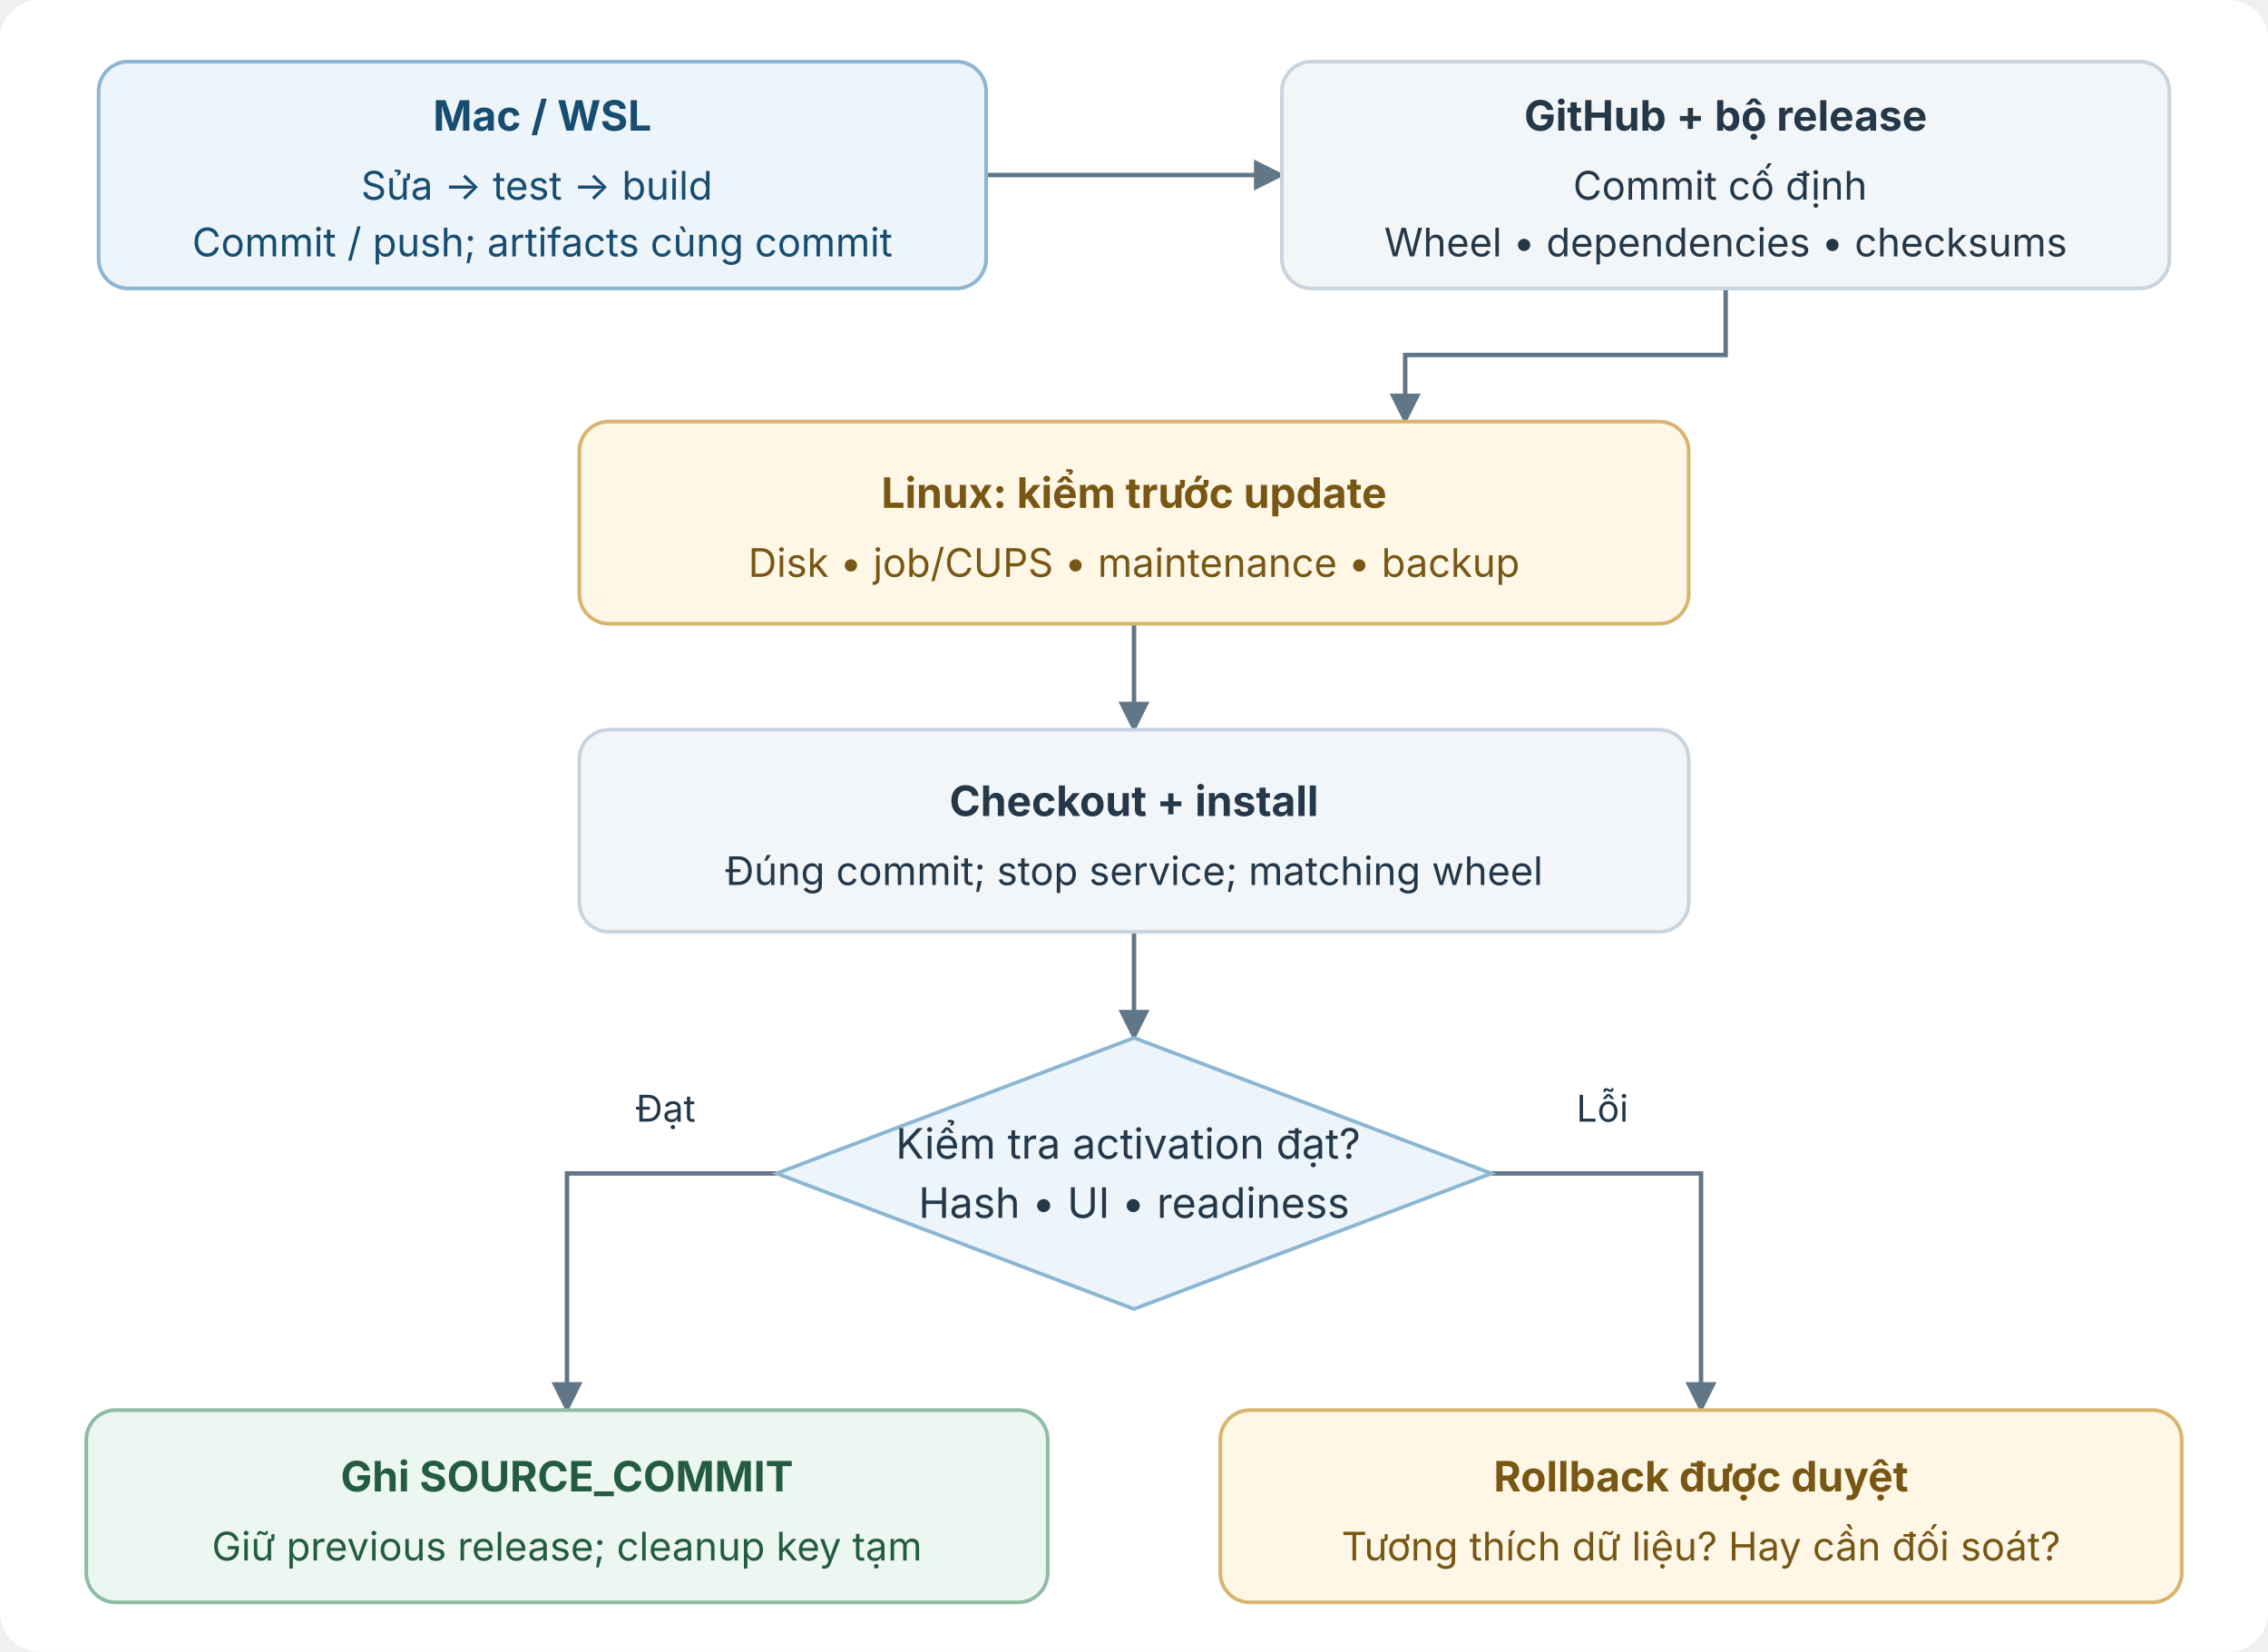
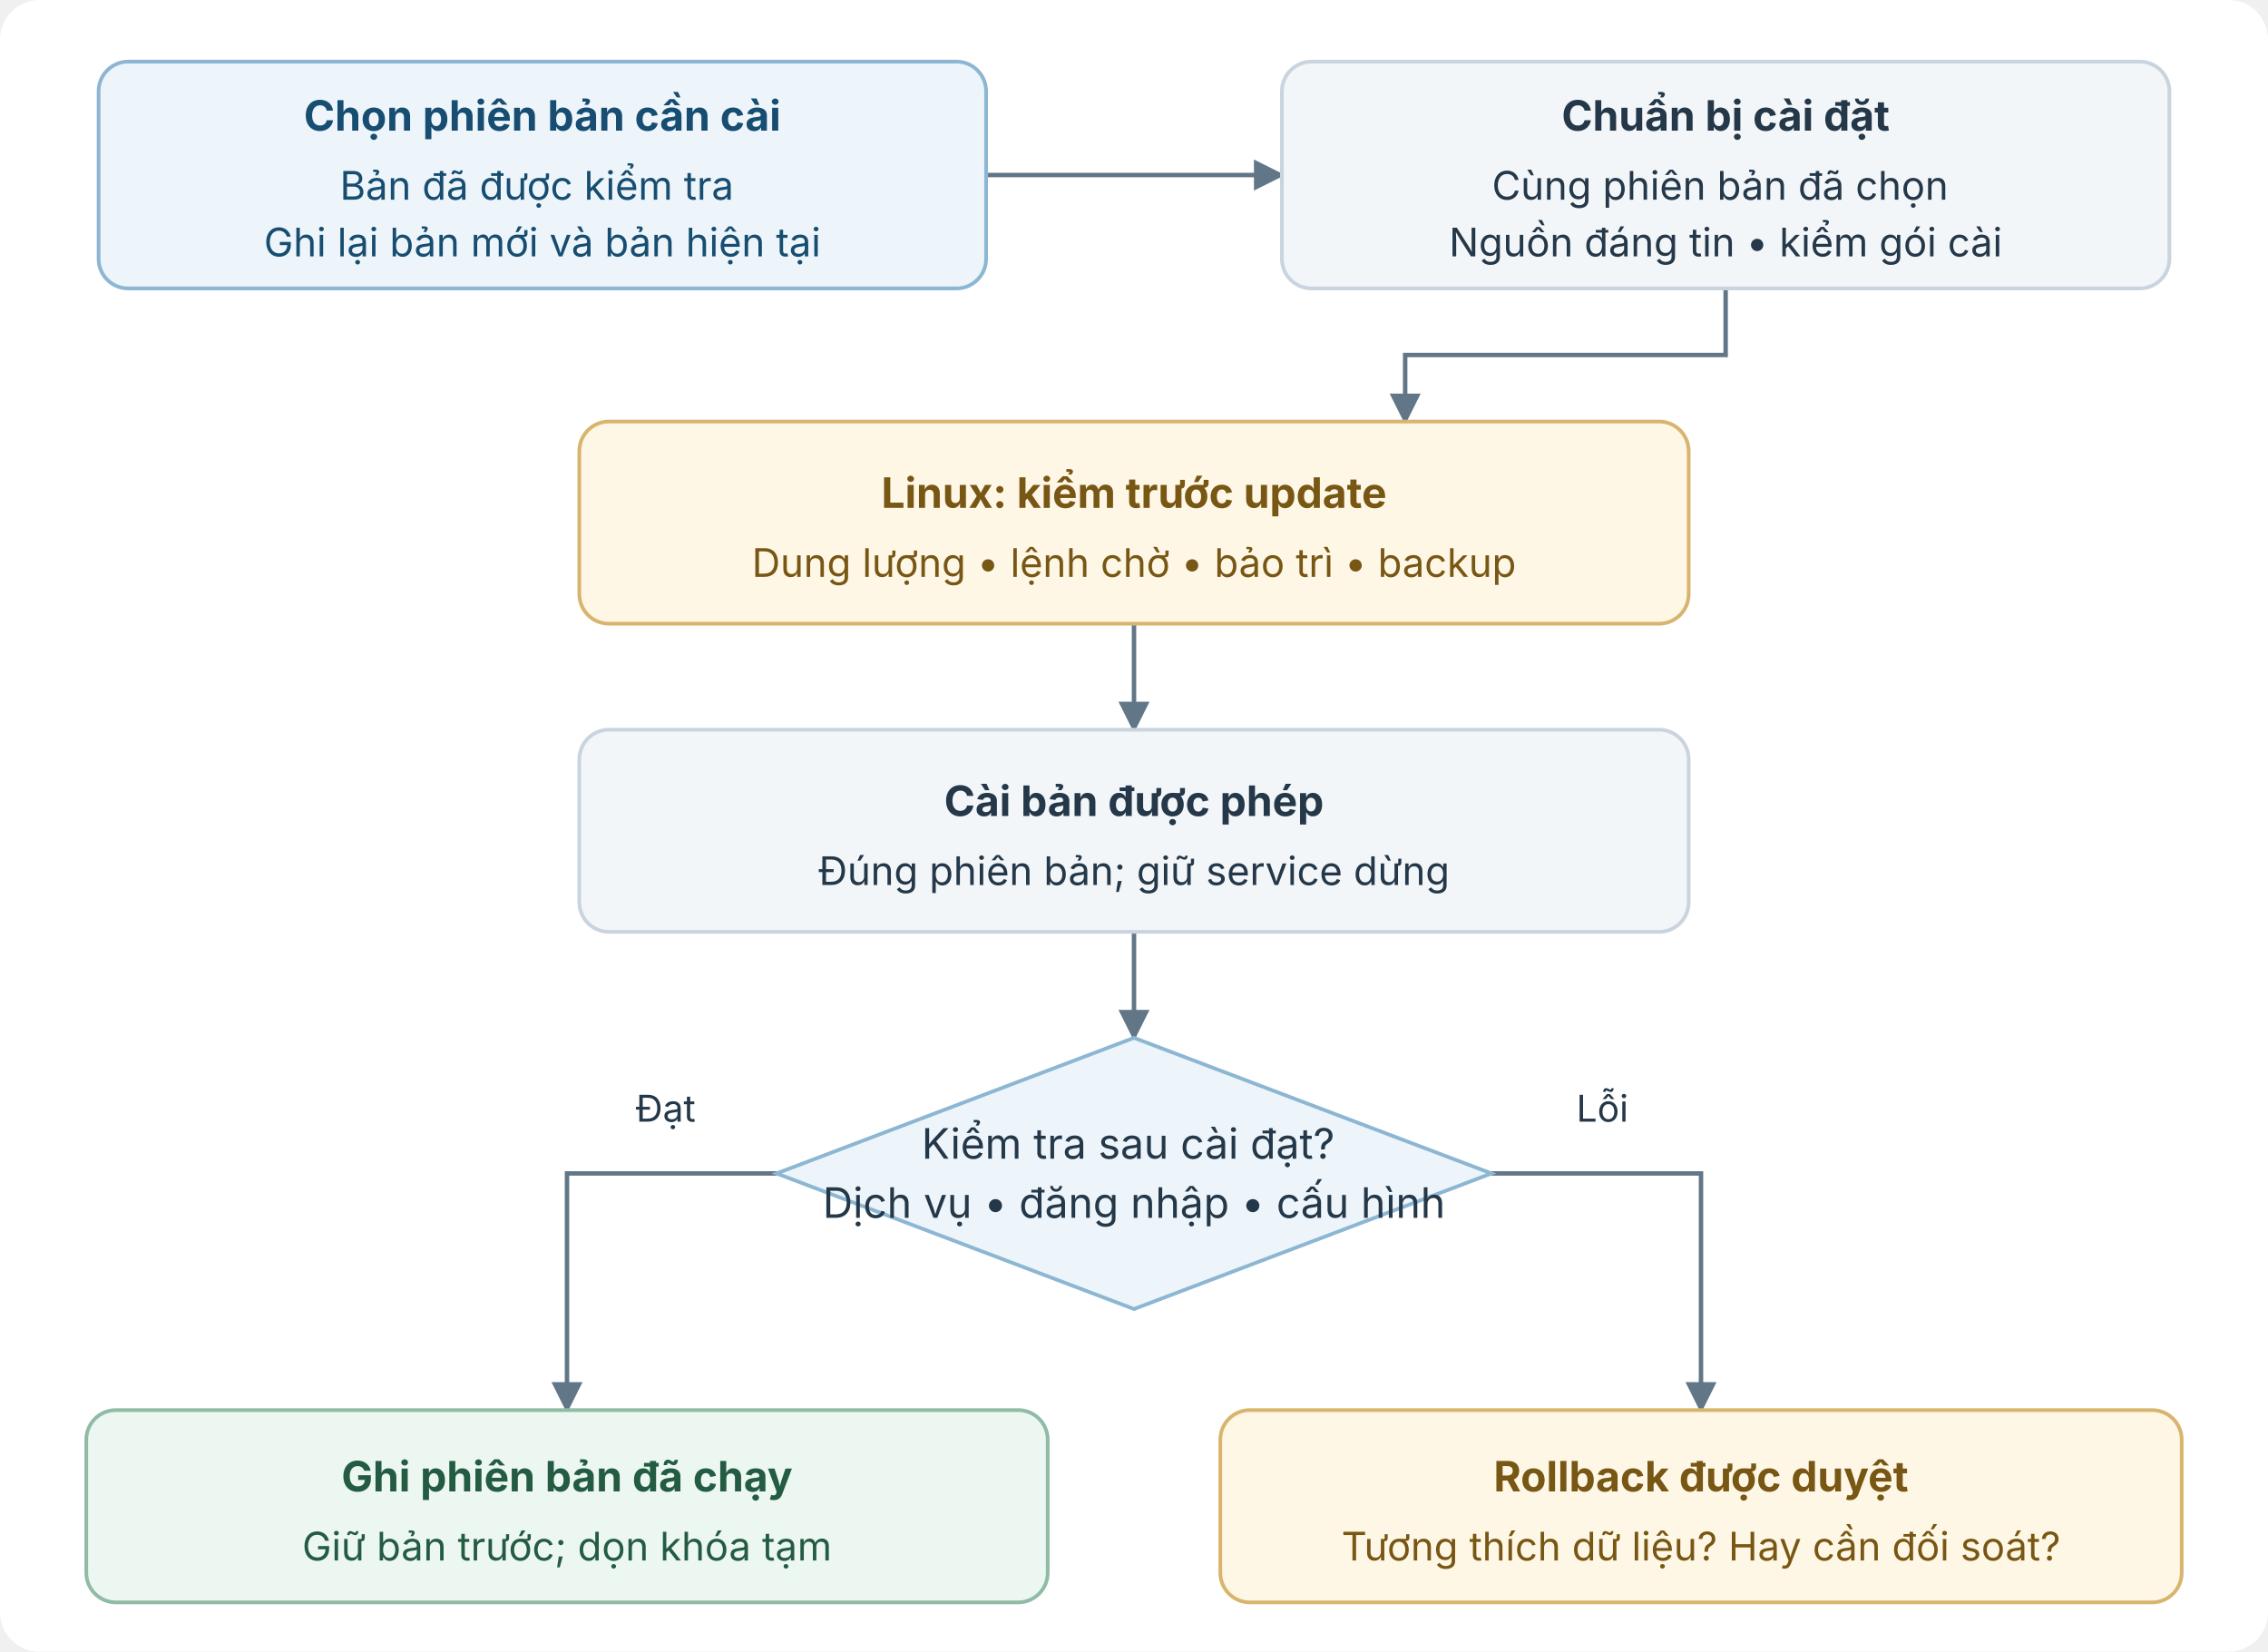
<svg xmlns="http://www.w3.org/2000/svg" viewBox="0 0 920 670" width="920" height="670" role="img" aria-labelledby="10-git-rollout-title 10-git-rollout-desc" font-family="system-ui, -apple-system, Segoe UI, sans-serif">
  <defs>
    <marker id="10-git-rollout-arrow" viewBox="0 0 10 10" refX="9" refY="5" markerWidth="7" markerHeight="7" orient="auto-start-reverse">
      <path d="M 0 0 L 10 5 L 0 10 z" fill="#617687" />
    </marker>
  </defs>
  <rect width="920" height="100%" rx="16" fill="#fff" />
  <polyline points="400,71 520,71" fill="none" stroke="#617687" stroke-width="1.8" marker-end="url(#10-git-rollout-arrow)" />
  <polyline points="700,117 700,144 570,144 570,171" fill="none" stroke="#617687" stroke-width="1.8" marker-end="url(#10-git-rollout-arrow)" />
  <polyline points="460,253 460,296" fill="none" stroke="#617687" stroke-width="1.8" marker-end="url(#10-git-rollout-arrow)" />
  <polyline points="460,378 460,421" fill="none" stroke="#617687" stroke-width="1.8" marker-end="url(#10-git-rollout-arrow)" />
  <polyline points="315,476 230,476 230,572" fill="none" stroke="#617687" stroke-width="1.8" marker-end="url(#10-git-rollout-arrow)" />
  <polyline points="605,476 690,476 690,572" fill="none" stroke="#617687" stroke-width="1.8" marker-end="url(#10-git-rollout-arrow)" />
  <g data-box="true">
    <rect x="40" y="25" width="360" height="92" rx="12" fill="#edf5fb" stroke="#8cb6d2" stroke-width="1.5" />
    <text x="220" y="53" fill="#174d71" font-size="17" font-weight="650" text-anchor="middle">
-       <tspan x="220" dy="0">Mac / WSL</tspan>
+       <tspan x="220" dy="0">Chọn phiên bản cần cài</tspan>
    </text>
    <text x="220" y="81" fill="#174d71" font-size="16" font-weight="400" text-anchor="middle">
-       <tspan x="220" dy="0">Sửa → test → build</tspan>
-       <tspan x="220" dy="23">Commit / push; artifacts cùng commit</tspan>
+       <tspan x="220" dy="0">Bản đã được kiểm tra</tspan>
+       <tspan x="220" dy="23">Ghi lại bản mới và bản hiện tại</tspan>
    </text>
  </g>
  <g data-box="true">
    <rect x="520" y="25" width="360" height="92" rx="12" fill="#f3f6f9" stroke="#c9d4df" stroke-width="1.5" />
    <text x="700" y="53" fill="#243849" font-size="17" font-weight="650" text-anchor="middle">
-       <tspan x="700" dy="0">GitHub + bộ release</tspan>
+       <tspan x="700" dy="0">Chuẩn bị cài đặt</tspan>
    </text>
    <text x="700" y="81" fill="#243849" font-size="16" font-weight="400" text-anchor="middle">
-       <tspan x="700" dy="0">Commit cố định</tspan>
-       <tspan x="700" dy="23">Wheel • dependencies • checksums</tspan>
+       <tspan x="700" dy="0">Cùng phiên bản đã chọn</tspan>
+       <tspan x="700" dy="23">Nguồn đáng tin • kiểm gói cài</tspan>
    </text>
  </g>
  <g data-box="true">
    <rect x="235" y="171" width="450" height="82" rx="12" fill="#fff7e6" stroke="#d8b56e" stroke-width="1.5" />
    <text x="460" y="206" fill="#785715" font-size="17" font-weight="650" text-anchor="middle">
      <tspan x="460" dy="0">Linux: kiểm trước update</tspan>
    </text>
    <text x="460" y="234" fill="#785715" font-size="16" font-weight="400" text-anchor="middle">
-       <tspan x="460" dy="0">Disk • job/CUPS • maintenance • backup</tspan>
+       <tspan x="460" dy="0">Dung lượng • lệnh chờ • bảo trì • backup</tspan>
    </text>
  </g>
  <g data-box="true">
    <rect x="235" y="296" width="450" height="82" rx="12" fill="#f3f6f9" stroke="#c9d4df" stroke-width="1.5" />
    <text x="460" y="331" fill="#243849" font-size="17" font-weight="650" text-anchor="middle">
-       <tspan x="460" dy="0">Checkout + install</tspan>
+       <tspan x="460" dy="0">Cài bản được phép</tspan>
    </text>
    <text x="460" y="359" fill="#243849" font-size="16" font-weight="400" text-anchor="middle">
-       <tspan x="460" dy="0">Đúng commit; stop service; matching wheel</tspan>
+       <tspan x="460" dy="0">Đúng phiên bản; giữ service dừng</tspan>
    </text>
  </g>
  <polygon points="460,421 605,476 460,531 315,476" fill="#edf5fb" stroke="#8cb6d2" stroke-width="1.5" />
  <text x="460" y="470" fill="#243849" font-size="17" font-weight="400" text-anchor="middle">
-     <tspan x="460" dy="0">Kiểm tra activation đạt?</tspan>
-     <tspan x="460" dy="24">Hash • UI • readiness</tspan>
+     <tspan x="460" dy="0">Kiểm tra sau cài đạt?</tspan>
+     <tspan x="460" dy="24">Dịch vụ • đăng nhập • cấu hình</tspan>
  </text>
  <g data-box="true">
    <rect x="35" y="572" width="390" height="78" rx="12" fill="#edf7f2" stroke="#90bba4" stroke-width="1.5" />
    <text x="230" y="605" fill="#245c43" font-size="17" font-weight="650" text-anchor="middle">
-       <tspan x="230" dy="0">Ghi SOURCE_COMMIT</tspan>
+       <tspan x="230" dy="0">Ghi phiên bản đã chạy</tspan>
    </text>
    <text x="230" y="633" fill="#245c43" font-size="16" font-weight="400" text-anchor="middle">
-       <tspan x="230" dy="0">Giữ previous release; cleanup key tạm</tspan>
+       <tspan x="230" dy="0">Giữ bản trước; dọn khóa tạm</tspan>
    </text>
  </g>
  <text x="270" y="455" fill="#243849" font-size="15" font-weight="400" text-anchor="middle">
    <tspan x="270" dy="0">Đạt</tspan>
  </text>
  <g data-box="true">
    <rect x="495" y="572" width="390" height="78" rx="12" fill="#fff7e6" stroke="#d8b56e" stroke-width="1.5" />
    <text x="690" y="605" fill="#785715" font-size="17" font-weight="650" text-anchor="middle">
      <tspan x="690" dy="0">Rollback được duyệt</tspan>
    </text>
    <text x="690" y="633" fill="#785715" font-size="16" font-weight="400" text-anchor="middle">
      <tspan x="690" dy="0">Tương thích dữ liệu? Hay cần đối soát?</tspan>
    </text>
  </g>
  <text x="650" y="455" fill="#243849" font-size="15" font-weight="400" text-anchor="middle">
    <tspan x="650" dy="0">Lỗi</tspan>
  </text>
</svg>
